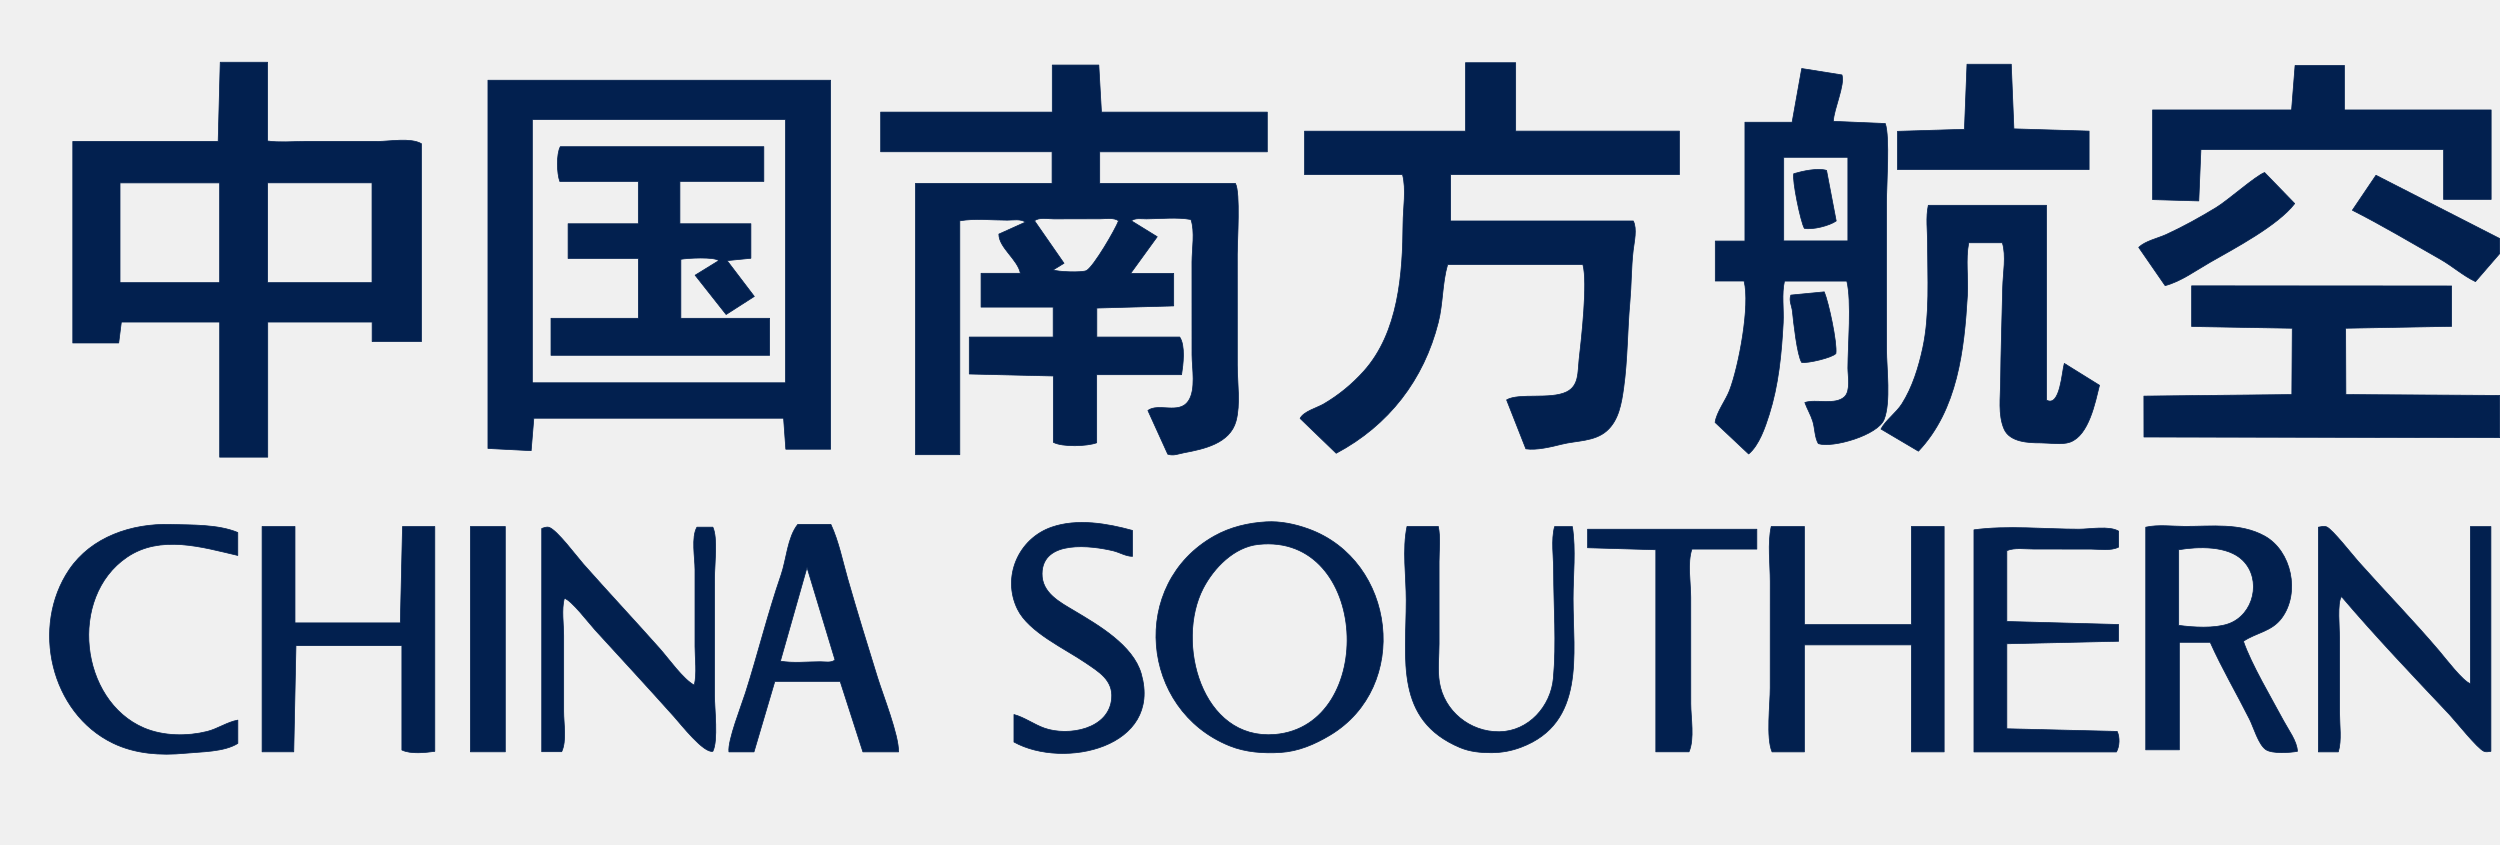
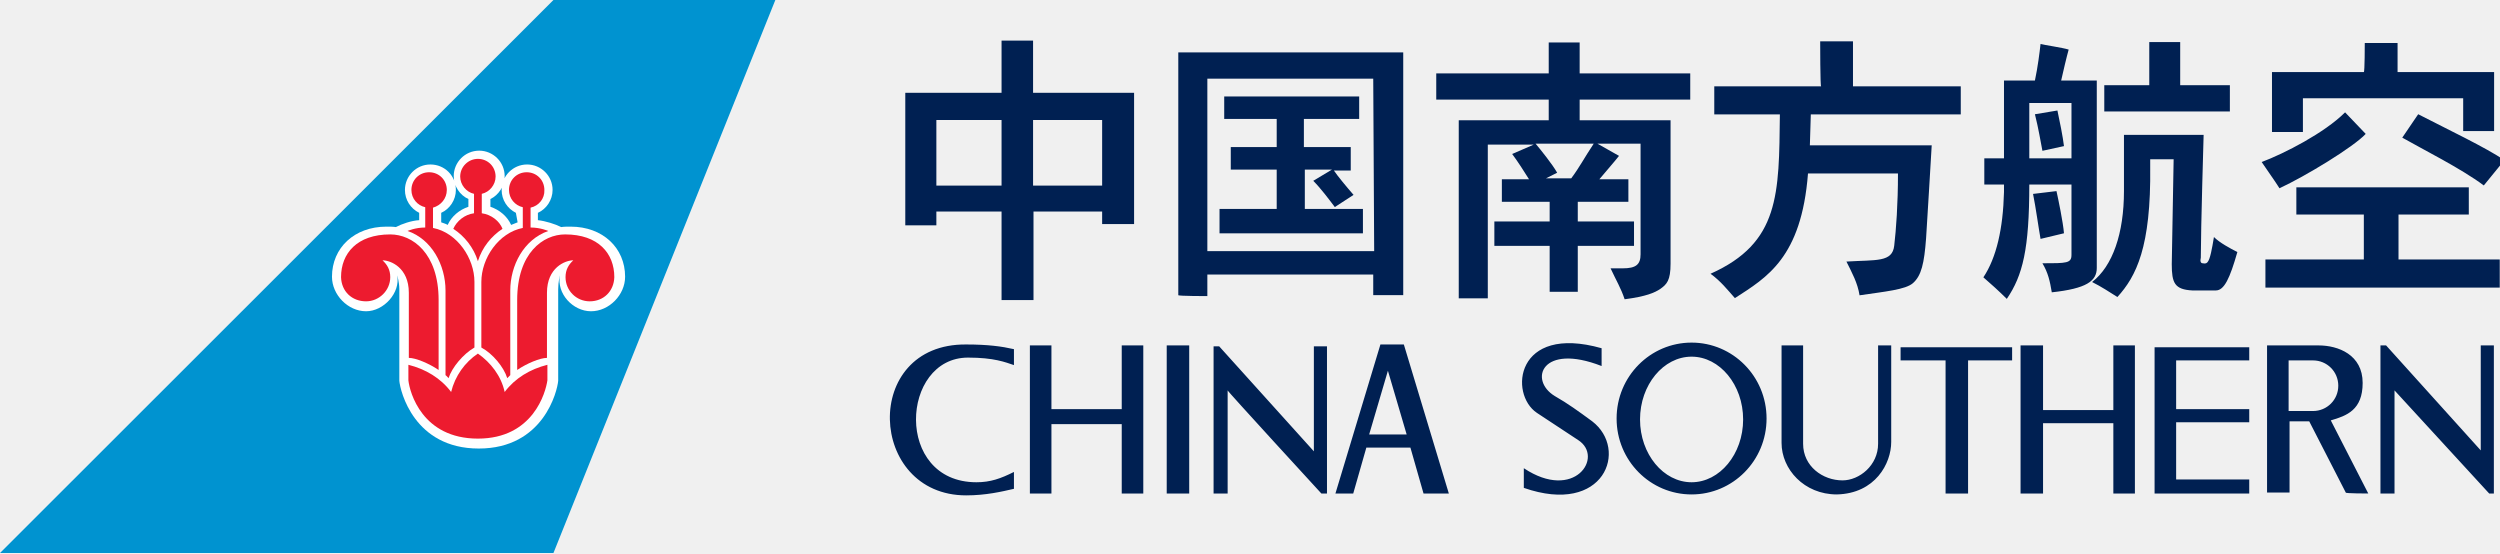
- <svg xmlns="http://www.w3.org/2000/svg" viewBox="0 0 841 284" width="841" height="284">
-   <path d="M90.01 20.94C90.01 29.77 90.01 38.6 90.01 47.43C94.02 48.01 98.34 47.59 102.39 47.59C110.57 47.6 118.75 47.6 126.93 47.59C131.08 47.58 138.17 46.26 141.77 48.34C141.77 70.53 141.77 92.71 141.77 114.9C136.25 114.9 130.72 114.9 125.19 114.9C125.19 112.72 125.19 110.53 125.19 108.34C113.48 108.34 101.77 108.34 90.06 108.34C90.06 123.49 90.06 138.64 90.06 153.79C84.67 153.79 79.29 153.79 73.9 153.79C73.9 138.64 73.9 123.49 73.9 108.34C62.87 108.34 51.85 108.34 40.82 108.34C40.53 110.69 40.23 113.03 39.93 115.38C34.79 115.38 29.64 115.38 24.49 115.38C24.49 92.78 24.49 70.19 24.49 47.59C40.79 47.59 57.09 47.59 73.39 47.59C73.62 38.71 73.85 29.83 74.09 20.94C79.39 20.94 84.7 20.94 90.01 20.94ZM509.87 21.1C509.87 28.77 509.87 36.44 509.87 44.11C528.23 44.11 546.59 44.11 564.95 44.11C564.95 48.99 564.95 53.86 564.95 58.73C539.29 58.73 513.64 58.73 487.99 58.73C487.99 63.94 487.99 69.14 487.99 74.34C508.47 74.34 528.96 74.34 549.44 74.34C550.8 77.01 549.75 81.3 549.41 84.21C548.74 89.93 548.83 95.75 548.31 101.5C547.44 111.17 547.54 120.88 546.2 130.52C545.49 135.6 544.59 141.39 540.47 144.98C536.37 148.57 530.27 148.19 525.35 149.44C521.84 150.32 516.89 151.53 513.3 150.99C511.14 145.5 508.98 140.01 506.82 134.52C510.98 132.11 521.5 134.48 526.96 131.85C531.23 129.8 530.74 125.12 531.19 121.11C531.98 114.07 534.16 95.1 532.48 89C517.32 89 502.15 89 486.98 89C485.15 95.26 485.45 102.1 483.85 108.43C478.99 127.71 467.21 143.06 449.5 152.48C445.45 148.58 441.4 144.67 437.36 140.76C438.54 138.38 443.01 137.23 445.32 135.88C450.37 132.92 454.87 129.23 458.79 124.86C470.51 111.78 471.87 91.97 471.98 75.18C472.02 70.06 473.12 63.66 471.81 58.74C460.82 58.74 449.84 58.74 438.85 58.74C438.85 53.87 438.85 48.99 438.85 44.12C456.9 44.12 474.95 44.12 493 44.12C493 36.45 493 28.78 493 21.1C498.63 21.1 504.25 21.1 509.87 21.1ZM676.59 21.61C676.89 28.86 677.19 36.1 677.48 43.35C685.91 43.6 694.34 43.86 702.77 44.11C702.77 48.42 702.77 52.73 702.77 57.04C681.29 57.04 659.8 57.04 638.32 57.04C638.32 52.76 638.32 48.47 638.32 44.18C645.82 43.96 653.33 43.73 660.84 43.5C661.12 36.2 661.41 28.9 661.7 21.61C666.66 21.61 671.63 21.61 676.59 21.61ZM369.64 21.89C369.94 27.17 370.23 32.44 370.53 37.72C389.13 37.72 407.72 37.72 426.32 37.72C426.32 42.17 426.32 46.62 426.32 51.07C407.53 51.07 388.73 51.07 369.94 51.07C369.94 54.62 369.94 58.16 369.94 61.7C385.16 61.7 400.37 61.7 415.59 61.7C417.31 64.77 416.22 80.91 416.22 85.44C416.23 97.93 416.23 110.42 416.23 122.92C416.23 128.75 417.34 135.97 415.81 141.63C413.75 149.23 404.87 151.07 398.28 152.31C396.36 152.67 394.81 153.44 392.84 152.79C390.61 147.89 388.38 142.99 386.15 138.08C389.7 135.46 396.64 139.49 399.75 134.93C402.39 131.07 401.01 123.83 400.99 119.35C400.96 108.94 400.98 98.53 400.98 88.12C400.99 83.85 402.04 77.84 400.63 73.84C395.94 72.98 390.5 73.6 385.7 73.63C384.04 73.64 381.82 73.23 380.6 74.28C383.5 76.07 386.4 77.85 389.29 79.64C386.31 83.75 383.33 87.86 380.35 91.97C385.18 91.97 390 91.97 394.83 91.97C394.83 95.62 394.83 99.26 394.83 102.91C386.21 103.15 377.59 103.39 368.97 103.63C368.97 106.88 368.97 110.13 368.97 113.38C378.27 113.38 387.56 113.38 396.85 113.38C398.81 116.29 398.02 122.63 397.48 126.05C387.96 126.05 378.44 126.05 368.92 126.05C368.92 133.68 368.92 141.32 368.92 148.95C365.7 150.16 357.38 150.42 354.35 148.79C354.35 141.36 354.35 133.92 354.35 126.48C344.92 126.26 335.5 126.03 326.07 125.81C326.07 121.67 326.07 117.53 326.07 113.39C335.48 113.39 344.88 113.39 354.29 113.39C354.29 110.03 354.29 106.67 354.29 103.31C346.2 103.31 338.11 103.31 330.03 103.31C330.03 99.52 330.03 95.74 330.03 91.95C334.44 91.95 338.85 91.95 343.26 91.95C342.38 87.28 335.99 83.29 336.02 78.75C338.99 77.41 341.97 76.07 344.94 74.73C343.47 73.56 340.78 74.06 338.85 74.06C333.68 74.07 327.97 73.4 322.88 74.28C322.88 100.51 322.88 126.73 322.88 152.95C317.91 152.95 312.94 152.95 307.96 152.95C307.96 122.53 307.96 92.12 307.96 61.7C323.28 61.7 338.6 61.7 353.92 61.7C353.92 58.16 353.92 54.61 353.92 51.06C334.7 51.06 315.48 51.06 296.26 51.06C296.26 46.61 296.26 42.16 296.26 37.71C315.51 37.71 334.75 37.71 353.99 37.71C353.99 32.44 353.99 27.16 353.99 21.89C359.2 21.89 364.42 21.89 369.64 21.89ZM788.66 22.02C788.66 27.01 788.66 32 788.66 36.99C805.11 36.99 821.56 36.99 838.02 36.99C838.02 47.02 838.02 57.05 838.02 67.08C832.69 67.08 827.36 67.08 822.03 67.08C822.03 61.48 822.03 55.88 822.03 50.28C794.82 50.28 767.61 50.28 740.39 50.28C740.15 56.05 739.91 61.82 739.67 67.59C734.49 67.44 729.31 67.29 724.14 67.15C724.14 57.1 724.14 47.04 724.14 36.99C739.72 36.99 755.3 36.99 770.89 36.99C771.28 32 771.67 27.01 772.07 22.02C777.6 22.02 783.13 22.02 788.66 22.02ZM619.64 25.21C620.72 28.54 616.89 36.7 616.74 40.82C622.56 41.07 628.39 41.31 634.21 41.55C635.79 45.93 634.62 62.38 634.62 68.04C634.62 84.55 634.57 101.05 634.63 117.56C634.66 124.04 636.11 135.27 633.82 141.08C631.72 146.4 616.55 150.79 611.69 149.24C610.44 147.15 610.55 144.07 609.81 141.7C609.13 139.53 607.93 137.54 607.15 135.41C610.87 134.14 617.34 136.42 620.48 133.49C622.62 131.49 621.63 126.42 621.63 123.81C621.65 116 622.96 101.56 621.27 94.55C614.28 94.55 607.29 94.55 600.3 94.55C599.29 98.98 600.11 104.02 599.87 108.56C599.32 119 598.31 129.54 595.17 139.44C593.81 143.74 591.78 149.75 588.25 152.72C584.49 149.18 580.72 145.64 576.96 142.1C577.44 138.64 580.51 134.73 581.8 131.38C584.9 123.31 588.81 102.76 586.7 94.53C583.47 94.53 580.25 94.53 577.03 94.53C577.03 90.05 577.03 85.57 577.03 81.09C580.35 81.09 583.67 81.09 587 81.09C587 67.77 587 54.44 587 41.11C592.29 41.11 597.58 41.11 602.87 41.11C603.95 35.09 605.02 29.07 606.1 23.05C610.61 23.77 615.12 24.49 619.64 25.21ZM279.41 26.99C279.41 68.36 279.41 109.74 279.41 151.11C274.39 151.11 269.37 151.11 264.35 151.11C264.1 147.64 263.85 144.16 263.6 140.69C235.59 140.69 207.58 140.69 179.58 140.69C179.28 144.33 178.98 147.96 178.68 151.6C173.84 151.35 169 151.11 164.15 150.86C164.15 109.57 164.15 68.28 164.15 26.99C202.57 26.99 240.99 26.99 279.41 26.99ZM264.24 40.2C235.85 40.2 207.46 40.2 179.08 40.2C179.08 69.72 179.08 99.25 179.08 128.77C207.46 128.77 235.85 128.77 264.24 128.77C264.24 99.25 264.24 69.72 264.24 40.2ZM256.95 49.34C256.95 53.24 256.95 57.14 256.95 61.03C247.54 61.03 238.13 61.03 228.72 61.03C228.72 65.78 228.72 70.52 228.72 75.27C236.68 75.27 244.64 75.27 252.6 75.27C252.6 79.14 252.6 83.01 252.6 86.88C249.93 87.14 247.26 87.41 244.59 87.67C247.64 91.68 250.7 95.7 253.75 99.72C250.59 101.74 247.43 103.77 244.27 105.8C240.79 101.39 237.32 96.98 233.84 92.58C236.5 90.94 239.15 89.31 241.8 87.67C240.26 86.32 231.38 86.82 229.04 87.22C229.04 93.84 229.04 100.46 229.04 107.07C238.99 107.07 248.94 107.07 258.89 107.07C258.89 111.23 258.89 115.38 258.89 119.53C234.38 119.53 209.87 119.53 185.36 119.53C185.36 115.38 185.36 111.22 185.36 107.07C195.16 107.07 204.95 107.07 214.75 107.07C214.75 100.36 214.75 93.66 214.75 86.95C206.87 86.95 198.99 86.95 191.11 86.95C191.11 83.06 191.11 79.16 191.11 75.27C198.99 75.27 206.86 75.27 214.74 75.27C214.74 70.53 214.74 65.78 214.74 61.04C205.93 61.04 197.12 61.04 188.32 61.04C187.33 58.38 187.12 51.85 188.5 49.34C211.32 49.34 234.13 49.34 256.95 49.34ZM621.63 52.92C614.43 52.92 607.24 52.92 600.04 52.92C600.04 62.3 600.04 71.67 600.04 81.05C607.24 81.05 614.43 81.05 621.63 81.05C621.63 71.67 621.63 62.3 621.63 52.92ZM614.45 57.33C615.53 63 616.62 68.66 617.7 74.33C615.45 75.93 609.74 77.38 606.99 76.81C605.75 74.79 602.82 60.52 603.42 58.43C606.37 57.56 611.51 56.42 614.45 57.33ZM761.81 58.04C765.18 61.52 768.56 65 771.94 68.48C766.26 75.89 751.67 83.55 743.45 88.25C738.78 90.91 733.57 94.75 728.35 96.08C725.39 91.79 722.42 87.5 719.46 83.21C721.63 81.08 725.92 80.16 728.72 78.89C734.46 76.26 740.11 73.11 745.53 69.82C749.57 67.36 758.74 59.19 761.81 58.04ZM840.93 80.26C840.93 81.93 840.93 83.6 840.93 85.27C838.2 88.42 835.47 91.58 832.75 94.73C828.59 92.76 824.98 89.5 820.96 87.22C811.14 81.64 801.42 75.83 791.34 70.72C793.99 66.8 796.64 62.88 799.28 58.96C813.16 66.06 827.05 73.16 840.93 80.26ZM73.89 61.52C62.71 61.52 51.54 61.52 40.37 61.52C40.37 72.71 40.37 83.89 40.37 95.08C51.54 95.08 62.71 95.08 73.89 95.08C73.89 83.89 73.89 72.71 73.89 61.52ZM90.02 61.51C90.02 72.7 90.02 83.89 90.02 95.08C101.73 95.08 113.44 95.08 125.15 95.08C125.15 83.89 125.15 72.7 125.15 61.51C113.44 61.51 101.73 61.51 90.02 61.51ZM688.44 69.06C688.44 90.91 688.44 112.75 688.44 134.6C693.08 137.13 693.63 124.76 694.44 122.26C698.38 124.71 702.33 127.16 706.27 129.61C704.86 135.27 702.73 146.43 696.38 148.73C693.58 149.74 689.37 148.97 686.41 148.98C682.32 149 676.06 148.71 674.16 144.3C672.11 139.53 672.96 133.58 673 128.49C673.1 117.85 673.47 107.23 673.71 96.59C673.81 92.06 674.96 85.98 673.59 81.67C669.82 81.67 666.05 81.67 662.28 81.67C661.18 87.31 662.18 93.51 661.84 99.27C660.76 117.69 658.55 137.8 645.36 151.78C641.16 149.3 636.96 146.81 632.76 144.33C634.37 141.3 637.89 138.88 639.81 135.85C643.36 130.25 645.42 123.49 646.81 117.08C649.25 105.73 648.43 93.42 648.43 81.87C648.44 77.76 647.8 73.06 648.69 69.06C661.94 69.06 675.19 69.06 688.44 69.06ZM376.28 74.28C374.75 73.12 372.06 73.61 370.08 73.61C364.88 73.6 359.67 73.59 354.47 73.63C352.52 73.64 349.47 73.01 348.02 74.28C351.32 79.04 354.63 83.8 357.93 88.56C356.72 89.31 355.51 90.05 354.3 90.79C355.55 91.45 364.24 91.79 365.55 90.99C368.02 89.5 375.17 77.24 376.28 74.28ZM840.93 133.02C840.93 137.75 840.93 142.48 840.93 147.21C801.03 147.15 761.13 147.08 721.23 147.01C721.22 142.42 721.21 137.84 721.21 133.25C737.8 133.08 754.39 132.9 770.98 132.73C771.03 125.29 771.07 117.86 771.12 110.42C759.83 110.23 748.55 110.03 737.27 109.83C737.27 105.27 737.27 100.71 737.27 96.16C766.42 96.17 795.57 96.19 824.72 96.2C824.72 100.73 824.72 105.25 824.72 109.78C812.83 109.99 800.95 110.21 789.07 110.42C789.1 117.86 789.12 125.29 789.15 132.73C806.41 132.83 823.67 132.92 840.93 133.02ZM613.68 98.18C615.18 101.77 618.07 115.29 617.6 118.9C616.46 120.32 608.06 122.27 606.1 121.93C604.56 119.67 603.31 108.14 602.98 104.81C602.78 102.82 601.72 101.19 602.44 99.27C606.19 98.91 609.94 98.55 613.68 98.18ZM425.97 175.55C430.78 175.27 435.75 176.34 440.19 177.95C469.62 188.63 474.67 231 447.4 247.33C442.32 250.38 436.76 252.77 430.76 253.13C424.98 253.48 419.02 253.07 413.64 250.9C383.53 238.78 379.74 196.44 408.53 180.31C413.87 177.32 419.86 175.9 425.97 175.55ZM380.96 178.44C380.96 181.35 380.96 184.25 380.96 187.16C378.67 187.12 376.7 185.83 374.48 185.29C367.29 183.56 350.7 181.39 350.55 192.96C350.46 199.48 356.6 202.62 361.38 205.47C369.43 210.27 381.15 217.04 383.91 226.63C391.04 251.47 357.85 258.87 341.1 249.62C341.1 246.54 341.1 243.45 341.1 240.37C344.63 241.31 347.85 243.72 351.36 244.96C359.33 247.77 373.14 245.4 373.96 234.9C374.44 228.75 369.65 226.01 365.26 223C358.2 218.16 346.08 212.7 342.27 204.91C336.99 194.11 342.55 181.24 353.76 177.35C362.36 174.35 372.48 176.1 380.96 178.44ZM79.99 179.13C79.99 181.7 79.99 184.28 79.99 186.85C67.97 184.05 53.97 179.77 42.69 187.45C22.91 200.93 26.89 235.73 48.46 244.9C54.92 247.64 62.94 247.76 69.67 246.07C73.24 245.18 76.47 242.87 80.01 242.25C80.01 244.85 80.01 247.46 80.01 250.07C75.38 253 67.59 252.87 62.24 253.4C54 254.2 45.51 253.62 38.02 250C16.96 239.83 10.4 210.76 23.24 191.69C30.74 180.56 44.39 176.06 57.31 176.43C64.49 176.64 73.3 176.35 79.99 179.13ZM279.52 176.43C282.16 182.13 283.44 188.68 285.17 194.72C288.35 205.79 291.76 216.89 295.19 227.9C297.04 233.86 302.41 247.36 302.27 252.93C298.27 252.93 294.27 252.93 290.28 252.93C287.73 245.03 285.18 237.12 282.64 229.22C275.31 229.22 267.98 229.22 260.65 229.22C258.31 237.13 255.98 245.03 253.64 252.94C250.83 252.94 248.02 252.94 245.21 252.94C244.73 249.16 249.43 237.33 250.77 233.1C254.96 219.94 258.26 206.41 262.76 193.38C264.55 188.21 264.91 180.74 268.36 176.43C272.08 176.43 275.8 176.43 279.52 176.43ZM99.23 177.12C99.23 187.92 99.23 198.73 99.23 209.54C111.04 209.54 122.86 209.54 134.67 209.54C134.92 198.74 135.16 187.93 135.41 177.13C139.03 177.13 142.65 177.13 146.27 177.13C146.27 202.33 146.27 227.54 146.27 252.75C143.06 253.18 138.14 253.73 135.2 252.3C135.2 240.6 135.2 228.9 135.2 217.2C123.32 217.2 111.44 217.2 99.56 217.2C99.31 229.1 99.07 241 98.82 252.91C95.27 252.91 91.72 252.91 88.17 252.91C88.17 227.64 88.17 202.38 88.17 177.12C91.86 177.12 95.54 177.12 99.23 177.12ZM169.98 177.12C169.98 202.39 169.98 227.65 169.98 252.91C166.07 252.91 162.16 252.91 158.25 252.91C158.25 227.65 158.25 202.39 158.25 177.12C162.16 177.12 166.07 177.12 169.98 177.12ZM233.56 230.48C234.51 226.48 233.8 221.61 233.8 217.5C233.8 208.87 233.8 200.25 233.8 191.62C233.8 187.71 232.49 180.72 234.45 177.35C236.24 177.35 238.02 177.35 239.81 177.35C241.51 181.03 240.37 189.96 240.37 194.3C240.37 207.54 240.34 220.77 240.36 234.01C240.36 238.46 241.64 249.12 239.81 252.73C236.77 253.53 229.05 243.64 226.74 241.06C217.96 231.25 209.03 221.58 200.15 211.87C198.1 209.62 192.18 201.82 189.84 201.26C188.85 205.08 189.62 209.95 189.62 213.93C189.62 222.41 189.63 230.88 189.62 239.36C189.61 243.41 190.68 249.2 188.95 252.88C186.71 252.88 184.47 252.88 182.24 252.88C182.24 227.85 182.24 202.82 182.24 177.79C183.01 177.53 183.84 177.15 184.68 177.4C187.35 178.2 194.12 187.36 196.31 189.82C204.76 199.36 213.47 208.66 221.94 218.19C224.85 221.46 229.9 228.62 233.56 230.48ZM483.85 177.1C484.63 180.85 484.1 185.12 484.1 188.95C484.1 198.17 484.1 207.39 484.1 216.61C484.1 220.78 483.56 225.39 484.22 229.51C485.8 239.23 494.49 246.28 504.38 246.16C514.25 246.03 521.69 237.6 522.55 228.21C523.65 216.36 522.64 203.97 522.64 192.07C522.65 187.45 521.74 181.59 522.97 177.14C524.96 177.14 526.95 177.14 528.95 177.14C530.17 184.91 529.19 193.56 529.19 201.44C529.18 220.27 533.42 243.19 511.67 251.38C508.43 252.6 505.19 253.2 501.7 253.21C498.06 253.22 494.5 252.88 491.15 251.48C469.08 242.18 473.05 221.97 473.05 201.88C473.05 194.04 471.7 184.77 473.32 177.1C476.83 177.1 480.34 177.1 483.85 177.1ZM607 177.12C607 188.12 607 199.12 607 210.11C619 210.11 630.99 210.11 642.99 210.11C642.99 199.11 642.99 188.11 642.99 177.11C646.67 177.11 650.34 177.11 654.01 177.11C654.01 202.38 654.01 227.66 654.01 252.93C650.34 252.93 646.67 252.93 642.99 252.93C642.99 240.94 642.99 228.94 642.99 216.94C630.99 216.94 618.99 216.94 606.99 216.94C606.99 228.94 606.99 240.93 606.99 252.93C603.37 252.93 599.75 252.93 596.12 252.93C594.07 248.19 595.52 236.85 595.5 231.33C595.47 219.43 595.51 207.54 595.51 195.64C595.51 189.74 594.58 182.86 595.84 177.12C599.56 177.12 603.28 177.12 607 177.12ZM754.68 215.72C757.3 223.39 764.22 235.03 768.22 242.52C769.78 245.45 772.79 249.44 772.85 252.75C770.45 253.19 764.33 253.65 762.19 252.14C759.72 250.39 758.1 244.63 756.76 241.96C752.41 233.29 747.47 224.92 743.52 216.07C740.05 216.07 736.59 216.07 733.13 216.07C733.13 228.13 733.13 240.19 733.13 252.24C729.37 252.24 725.6 252.24 721.83 252.24C721.83 227.28 721.83 202.31 721.83 177.35C725.94 176.42 730.82 177.07 735.04 177.08C744 177.09 753.65 175.84 761.75 180.29C770.91 185.31 773.84 199.43 767.58 207.89C764.17 212.5 759.01 212.79 754.68 215.72ZM831.04 229.99C831.04 212.37 831.04 194.76 831.04 177.14C833.34 177.14 835.64 177.14 837.94 177.14C837.94 202.34 837.94 227.54 837.94 252.75C837.14 252.82 836.4 253.06 835.62 252.74C833.46 251.87 826.11 242.6 823.98 240.34C811.72 227.35 799.25 214.27 787.68 200.67C786.17 202.62 787.03 211.44 787.02 214.38C787.01 222.85 787.03 231.33 787.03 239.81C787.02 243.92 787.81 248.99 786.61 252.93C784.37 252.93 782.13 252.93 779.9 252.93C779.9 227.74 779.9 202.54 779.9 177.35C780.82 177.19 781.75 176.89 782.68 177.25C784.57 177.99 791.5 186.83 793.32 188.87C802.34 199 811.87 208.76 820.65 219.11C822.65 221.47 828.6 229.28 831.04 229.99ZM591 178.03C591 180.25 591 182.48 591 184.71C583.72 184.71 576.45 184.71 569.17 184.71C567.58 189.31 568.77 196.1 568.77 200.99C568.79 212.89 568.79 224.79 568.78 236.68C568.78 241.45 570.09 248.55 568.18 252.92C564.46 252.92 560.74 252.92 557.02 252.92C557.02 230.26 557.02 207.59 557.02 184.93C549.37 184.71 541.72 184.48 534.07 184.26C534.07 182.18 534.07 180.1 534.07 178.03C553.05 178.03 572.02 178.03 591 178.03ZM712.7 178.68C712.7 180.47 712.7 182.25 712.7 184.04C710.07 185.39 706.28 184.72 703.36 184.71C696.97 184.68 690.57 184.7 684.18 184.7C681.32 184.71 677.75 184.13 675.1 185.23C675.1 193.18 675.1 201.13 675.1 209.07C687.63 209.41 700.16 209.74 712.69 210.08C712.69 211.96 712.69 213.84 712.69 215.72C700.16 216 687.63 216.28 675.1 216.56C675.1 226.1 675.1 235.63 675.1 245.16C687.47 245.46 699.84 245.76 712.22 246.05C713.16 248.06 713.03 251.03 711.97 252.95C695.99 252.95 680.02 252.95 664.04 252.95C664.04 228.05 664.04 203.14 664.04 178.24C675.08 176.7 688.1 178.02 699.35 178.02C703.04 178.02 709.52 176.8 712.7 178.68ZM423.34 183.14C415.16 184 408.35 190.99 404.75 197.95C395.42 216 404.11 249.24 428.98 247.07C463.4 244.06 460.71 179.19 423.34 183.14ZM732.91 210.37C737.68 211.04 744.9 211.48 749.54 209.89C758.23 206.93 760.99 194.93 754.46 188.49C749.4 183.5 739.48 183.83 732.91 184.93C732.91 193.41 732.91 201.89 732.91 210.37ZM271.48 190.86C268.5 201.38 265.51 211.89 262.52 222.41C266.78 223.16 271.61 222.61 275.95 222.61C277.49 222.61 279.8 223.09 280.89 221.96C277.76 211.59 274.62 201.23 271.48 190.86Z" fill="#02204f" fill-rule="evenodd" stroke="#02204f" stroke-width="0.25" stroke-linejoin="round" />
+ <svg xmlns="http://www.w3.org/2000/svg" version="1.1" id="svg2" x="0px" y="0px" viewBox="0 0 579.1 128.2" style="enable-background:new 0 0 579.1 128.2;" xml:space="preserve">
+   <style type="text/css">
+ 	.st0{fill:#0093D0;}
+ 	.st1{fill:#FFFFFF;}
+ 	.st2{fill:#ED1B2F;}
+ 	.st3{fill:#002052;}
+ </style>
+   <g>
+     <polygon id="polygon6238" class="st0" points="0,128.1 128.2,128.1 179.6,0 179.6,0 128.2,0  " />
+     <path id="path6240" class="st1" d="M119.5,49.3c-2-1-3.3-3-3.3-5.3c0-3.2,2.6-5.9,5.9-5.9c3.2,0,5.9,2.6,5.9,5.9   c0,2.3-1.4,4.4-3.4,5.3V51c1.8,0.2,4,0.9,5.4,1.6c0.6-0.1,1.4-0.1,2.2-0.1c7.4,0,12.6,4.9,12.6,11.6c0,4.2-3.7,8-7.9,8   c-4.2,0-8-4.1-7.2-8.3c0,0-0.4,1.4-0.4,3.2c0,1.1,0,21.2,0,21.2c-0.2,2.4-3.4,15.7-18.4,15.7S92.7,90.6,92.5,88.2   c0,0,0-20.1,0-21.2c0-1.7-0.5-3.2-0.5-3.2c0.8,4-3.1,8.3-7.2,8.3c-4.2,0-7.9-3.8-7.9-8c0-6.7,5.2-11.6,12.6-11.6   c0.8,0,1.6,0,2.2,0.1c1.3-0.7,3.6-1.5,5.4-1.6v-1.7c-2-1-3.3-3-3.3-5.3c0-3.2,2.6-5.9,5.9-5.9c3.3,0,5.9,2.6,5.9,5.9   c0,2.3-1.4,4.4-3.4,5.3v2.2c0.5,0.2,1,0.3,1.5,0.6c0.9-2,2.7-3.5,4.8-4.2v-1.8c-2-0.9-3.4-3-3.4-5.3c0-3.2,2.6-5.9,5.9-5.9   c3.2,0,5.9,2.6,5.9,5.9c0,2.3-1.4,4.4-3.3,5.3v1.8c2.1,0.7,3.9,2.2,4.8,4.2c0.5-0.2,1-0.4,1.5-0.6L119.5,49.3L119.5,49.3   L119.5,49.3z" />
+     <path id="path6242" class="st2" d="M142.3,64.2c0-5.5-3.7-9.9-11.4-9.9c-5.1,0-11.1,4.3-11.1,15.2c0,8.5,0,16.2,0,16.2   c2.2-1.5,5.3-2.8,6.9-2.8c0-4.8,0-14.3,0-15.1c0-5.8,4.2-7.5,6.1-7.5c-1.1,1-1.8,2.2-1.8,3.9c0,3.1,2.5,5.6,5.6,5.6   C139.8,69.8,142.2,67.5,142.3,64.2L142.3,64.2z" />
+     <path id="path6244" class="st2" d="M79,64.2c0-5.5,3.7-9.9,11.4-9.9c5.1,0,11.2,4.3,11.2,15.2c0,8.5,0,16.2,0,16.2   c-2.2-1.5-5.3-2.8-6.9-2.8c0-4.8,0-14.3,0-15.1c0-5.8-4.2-7.5-6.1-7.5c1.1,1,1.8,2.2,1.8,3.9c0,3.1-2.6,5.6-5.6,5.6   C81.5,69.8,79.1,67.5,79,64.2L79,64.2z" />
+     <path id="path6246" class="st2" d="M110.7,101.6c12.8,0,15.7-10.7,16.1-13.5c0,0,0-3,0-3.6c-4,1-7.5,3.1-9.9,6.3   c-0.8-3.7-3.2-6.8-6.2-8.9c-3,2-5.3,5.2-6.2,8.9c-2.4-3.2-5.9-5.3-9.9-6.3c0,0.6,0,3.6,0,3.6C94.9,90.9,97.8,101.6,110.7,101.6   L110.7,101.6z" />
+     <path id="path6248" class="st2" d="M111.6,44.9v4.5c2.2,0.3,4.1,1.8,4.8,3.6c-2.6,1.7-4.7,4.3-5.7,7.5c-1-3.2-3.1-5.8-5.7-7.5   c0.8-1.8,2.6-3.3,4.8-3.6v-4.5c-1.8-0.4-3.2-2.1-3.2-4c0-2.3,1.9-4.1,4.1-4.1c2.3,0,4.1,1.8,4.1,4.1   C114.8,42.8,113.4,44.5,111.6,44.9L111.6,44.9L111.6,44.9z" />
+     <path id="path6250" class="st2" d="M100.3,48.1v4.7c5.6,1.1,9.6,7,9.6,12.5c0,5.8,0,15.2,0,15.2c-2.6,1.5-5.2,4.6-6,7.1   c-0.2-0.2-0.4-0.5-0.7-0.7c0,0,0-11.1,0-19.6c0-5.9-3.2-11.9-8.8-13.8c0,0,1.8-0.8,4.1-0.8V48c-1.8-0.4-3.2-2-3.2-4   c0-2.3,1.8-4.1,4.1-4.1s4.1,1.8,4.1,4.1C103.5,46,102.1,47.6,100.3,48.1L100.3,48.1z" />
+     <path id="path6252" class="st2" d="M122.9,48.1v4.6c2.3,0,4.1,0.8,4.1,0.8c-5.7,2-8.8,8-8.8,13.8c0,8.5,0,19.6,0,19.6   c-0.3,0.3-0.5,0.5-0.7,0.7c-0.8-2.6-3.4-5.7-6-7.1c0,0,0-9.4,0-15.2c0-5.5,4-11.4,9.6-12.5V48c-1.8-0.4-3.2-2-3.2-4   c0-2.3,1.8-4.1,4.1-4.1s4.1,1.8,4.1,4.1C126.2,46,124.8,47.7,122.9,48.1L122.9,48.1L122.9,48.1z" />
+     <path id="path4787" class="st3" d="M239.3,27.8h16V43h-16V27.8L239.3,27.8z M216.9,52.2V49H232v20.5h7.4V49h15.9v2.9h7.4V21.5   h-23.4c0,0,0-12,0-12.1c0.1,0-7.2,0-7.3,0v12.1h-22.3v30.7H216.9L216.9,52.2z M232,43h-15.1V27.8H232V43z" />
+     <g id="g4789" transform="matrix(2.171052,0,0,-2.171052,432.0481,942.0367)">
+       <path id="path4791" class="st3" d="M-4.8,429.5h3.5v-4.8h11.5v-3h-16l-0.1-3.3h13c-0.2-3.2-0.4-6.9-0.6-9.9    c-0.2-2.7-0.5-4-1.4-4.8c-0.8-0.7-3-0.9-5.7-1.3c-0.2,1.3-0.8,2.4-1.4,3.6c3.2,0.2,4.9-0.1,5.1,1.7c0.2,1.7,0.4,4.4,0.4,7.7h-9.6    c-0.7-9-4.4-11.1-7.8-13.3c-0.8,0.9-1.5,1.8-2.6,2.6c7.4,3.3,7.3,8.5,7.4,17h-7v3h11.4C-4.8,424.6-4.8,429.5-4.8,429.5" />
+     </g>
+     <g id="g4793" transform="matrix(2.171052,0,0,-2.171052,566.8808,964.3529)">
+       <path id="path4795" class="st3" d="M-4.8,429.5l1.7,2.5c3.3-1.7,7.1-3.5,9.2-4.9c0,0-1.3-1.6-2.2-2.7    C1.5,426.2-2.7,428.3-4.8,429.5 M2.3,424.2v-2.9h-7.5v-4.8H5.6v-3h-25v3h10.5v4.8h-7.2v2.9H2.3z M-17.9,424.1    c-0.5,0.8-1.3,1.9-1.9,2.8c2.4,0.9,6.7,3.1,8.9,5.3c0,0,2.1-2.2,2.2-2.3C-10,428.5-15.1,425.4-17.9,424.1 M-8.8,439.6h3.5v-3.1H5    v-6.3H1.7v3.5h-17.1v-3.6h-3.3v6.4h9.8C-8.8,436.5-8.8,439.6-8.8,439.6" />
+     </g>
+     <g id="g4797" transform="matrix(2.171052,0,0,-2.171052,319.3998,971.9633)">
+       <path id="path4799" class="st3" d="M-4.8,429.5H-3v2.5h-5v3h5.9v2.4h-14.4V435h5.6v-3h-4.9v-2.4h4.9v-4.2H-17v-2.6h15.3v2.6h-6.2    v4.2H-5l-2-1.2c0.8-0.8,1.7-2,2.3-2.8l2,1.3C-3.4,427.7-4.4,428.9-4.8,429.5 M-18.3,416.1v2.3h17.7v-2.2h3.2v25.9h-24v-25.9    C-21.4,416.1-18.3,416.1-18.3,416.1z M-0.5,420.9h-17.8v18.4h17.7L-0.5,420.9L-0.5,420.9z" />
+     </g>
+     <g id="g4801" transform="matrix(2.171052,0,0,-2.171052,379.5879,965.7494)">
+       <path id="path4803" class="st3" d="M-4.8,429.5c-1-1.5-1.5-2.5-2.4-3.7h-2.7l1.2,0.6c-0.5,0.9-1.8,2.5-2.3,3.1L-4.8,429.5z     M-4.4,429.5h4.6v-11.8c0-1.1-0.5-1.5-1.9-1.5H-3c0.6-1.3,1.1-2.1,1.5-3.3c2.3,0.3,3.2,0.7,3.8,1.1c0.7,0.5,1.1,0.9,1.1,2.7V432    h-9.7v2.2H5.5v2.8H-6.3v3.3h-3.3V437h-12v-2.8h12V432h-9.6v-19h3.1v16.4h4.9l-2.3-1c0.6-0.8,1.3-1.9,1.8-2.7h-2.9v-2.4h5.1v-2.1    h-5.9v-2.6h5.9v-4.9h3v4.9h6v2.6h-6v2.1h5.4v2.4h-3.1c0.5,0.6,1.8,2.1,2.1,2.5L-4.4,429.5z" />
+     </g>
+     <g id="g4805" transform="matrix(2.171052,0,0,-2.171052,487.0011,958.0628)">
+       <path id="path4807" class="st3" d="M-4.8,429.5l-2.4-0.4c0.4-1.6,0.6-2.9,0.8-3.9l2.3,0.5C-4.2,426.6-4.6,428.6-4.8,429.5     M-3.3,424.4h-4.5v5.9h4.5V424.4z M-1.1,411.2c1-0.5,1.9-1.1,2.7-1.6c2,2.2,3.6,5.3,3.5,13.9v0.8h2.5l-0.2-11.2    c0-2,0.3-2.7,2.2-2.8h2.5c0.9,0,1.5,1.3,2.3,4.1c-0.8,0.4-1.9,1-2.5,1.6c-0.2-1.2-0.4-2.4-0.7-2.7c-0.2-0.2-0.4-0.1-0.5-0.1    c-0.2,0-0.3,0.2-0.2,0.6c0,3,0.3,13.1,0.3,13.1H2.3v-6C2.3,416.4,1.1,412.9-1.1,411.2 M-4.9,420.9l-2.5-0.3    c0.3-1.5,0.6-3.7,0.8-4.8l2.5,0.6C-4.2,417.6-4.7,420-4.9,420.9 M-12.6,424.4v-2.8h2.1v-0.8c-0.1-3.9-0.8-7-2.2-9.1    c0.7-0.6,1.7-1.5,2.5-2.3c1.7,2.5,2.4,5.3,2.4,12.2h4.5v-7.5c0-0.9-0.5-0.9-3.1-0.9c0.6-1,0.8-1.9,1-3.1c3.7,0.4,4.8,1.2,4.8,2.6    v20h-3.8c0.2,0.9,0.6,2.6,0.8,3.3c-0.6,0.2-2.7,0.5-3,0.6c-0.1-0.9-0.3-2.5-0.6-3.9h-3.3v-8.3C-10.5,424.4-12.6,424.4-12.6,424.4z     M8.3,432.2v4.6H5v-4.6H0.2v-2.8h13.4v2.8C13.5,432.2,8.3,432.2,8.3,432.2z" />
+     </g>
+     <g id="g4809" transform="matrix(2.171052,0,0,-2.171052,588.1007,1046.781)">
+       <path id="path4811" class="st3" d="M-4.8,429.5v15.8h-1.4v-11.2l-10.1,11.2h-0.6v-15.8h1.5v11l10.1-11H-4.8z M-18.2,429.5l-4,7.8    c1.7,0.5,3.4,1.1,3.4,4c0,3-2.6,4-4.7,4H-29v-15.7h2.4v7.6h2.1l3.9-7.6C-20.7,429.5-18.2,429.5-18.2,429.5z M-24.1,438.3h-2.6v5.4    h2.6c1.5,0,2.7-1.2,2.7-2.7S-22.6,438.3-24.1,438.3 M-38.7,437.1h7.8v1.4h-7.8v5.2h7.8v1.4H-41v-15.6h10.1v1.5h-7.8V437.1z     M-45.4,429.5h2.3v15.8h-2.3v-6.9h-7.5v6.9h-2.4v-15.8h2.4v7.5h7.5C-45.4,436.9-45.4,429.5-45.4,429.5z M-60.9,443.7h4.7v1.4    h-11.9v-1.4h4.8v-14.2h2.4C-60.9,429.5-60.9,443.7-60.9,443.7z M-69.1,435v10.3h-1.4v-10.5c0-2.3-2-3.9-3.8-3.9    c-2.1,0-4.2,1.5-4.2,3.9v10.5h-2.3v-10.4c0-2.8,2.4-5.5,5.9-5.5C-70.8,429.5-69.1,432.7-69.1,435 M-82.4,437.5    c0,4.5-3.6,8.1-8,8.1s-8-3.6-8-8.1s3.6-8.1,8-8.1S-82.4,433-82.4,437.5 M-84.9,437.4c0-3.7-2.5-6.7-5.5-6.7s-5.5,3-5.5,6.7    c0,3.7,2.5,6.7,5.5,6.7S-84.9,441.1-84.9,437.4 M-100,443.1v1.9c-9.2,2.6-9.9-4.9-6.9-6.9c1.2-0.8,3.2-2.1,4.4-2.9    c2.8-1.8-0.4-6.6-5.8-3v-2.1c8.6-3,11.2,4.1,7.3,7.1c-1.5,1.1-2.6,1.9-4,2.7C-107.8,441.6-106.4,445.6-100,443.1 M-119,429.5h2.7    l-4.8,15.9h-2.5l-4.8-15.9h1.9l1.4,4.9h4.7L-119,429.5L-119,429.5z M-120.8,435.8h-4l2,6.8L-120.8,435.8L-120.8,435.8z     M-129.9,429.5h0.6v15.7h-1.4V434l-10.1,11.2h-0.6v-15.7h1.5v11C-140,440.5-129.9,429.5-129.9,429.5z M-146.4,429.5h2.4v15.8h-2.4    V429.5z M-151.2,429.5h2.3v15.8h-2.3v-6.8h-7.5v6.8h-2.3v-15.8h2.3v7.4h7.5C-151.2,437-151.2,429.5-151.2,429.5z M-167.8,429.3    c2.1,0,3.8,0.4,5.1,0.7v1.8c-1.4-0.7-2.5-1.1-4-1.1c-8.8,0-8.1,13.3-0.9,13.3c2.8,0,4-0.5,4.9-0.8v1.7c-1.3,0.3-2.8,0.5-5.1,0.5    C-179,445.5-178.3,429.3-167.8,429.3" />
+     </g>
+   </g>
</svg>
